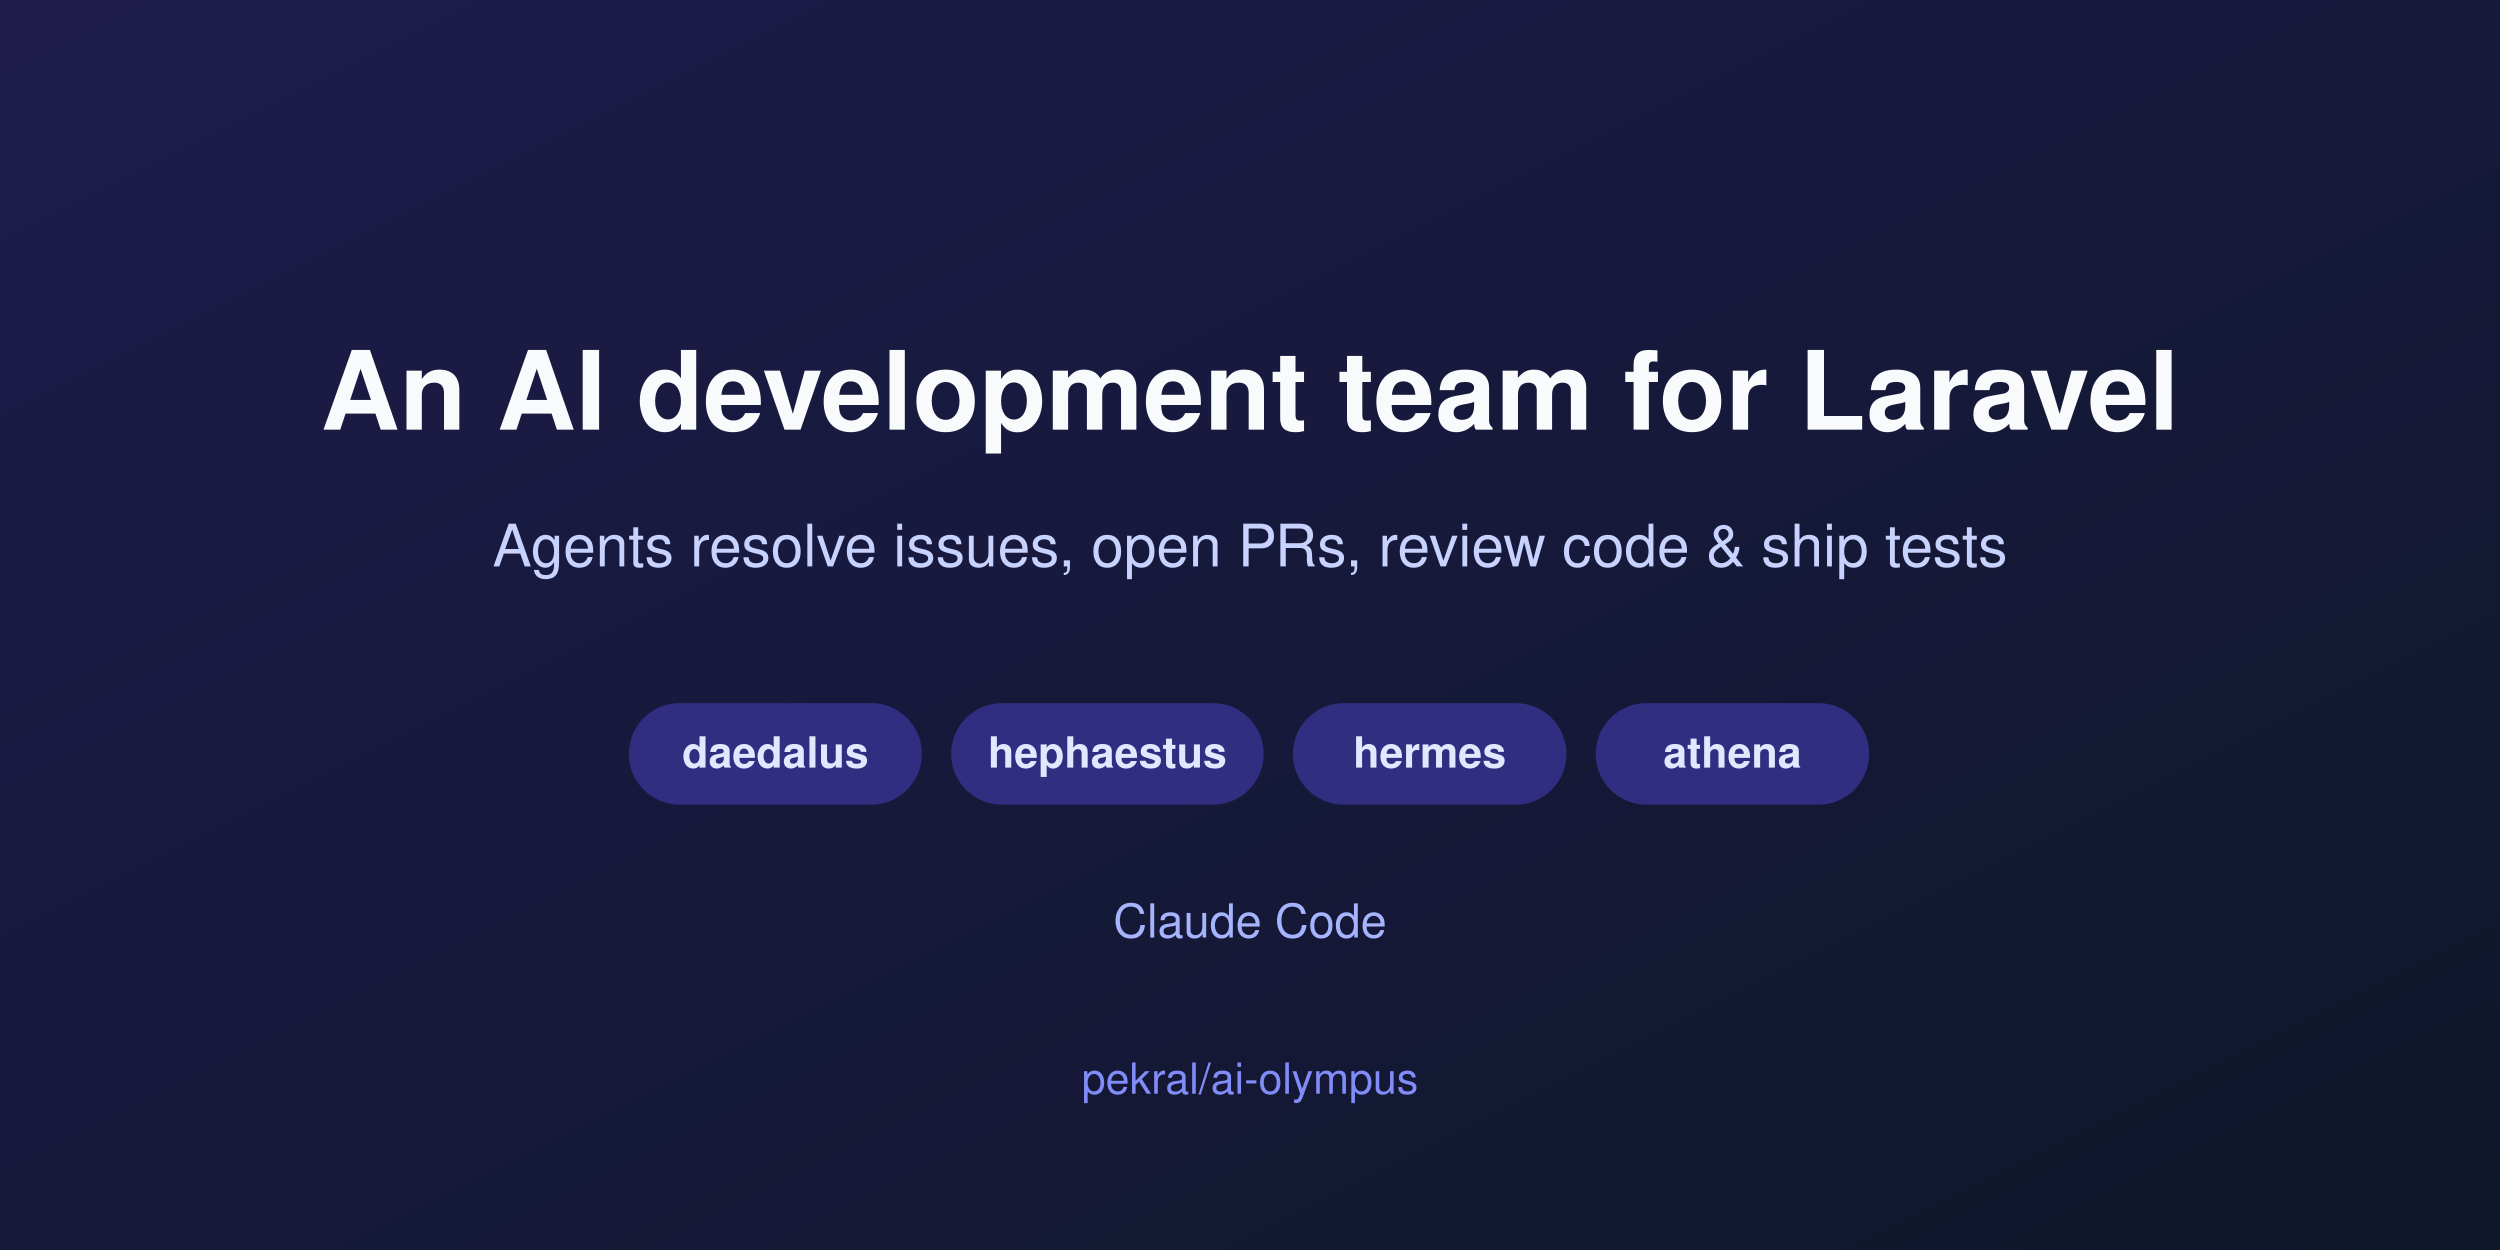
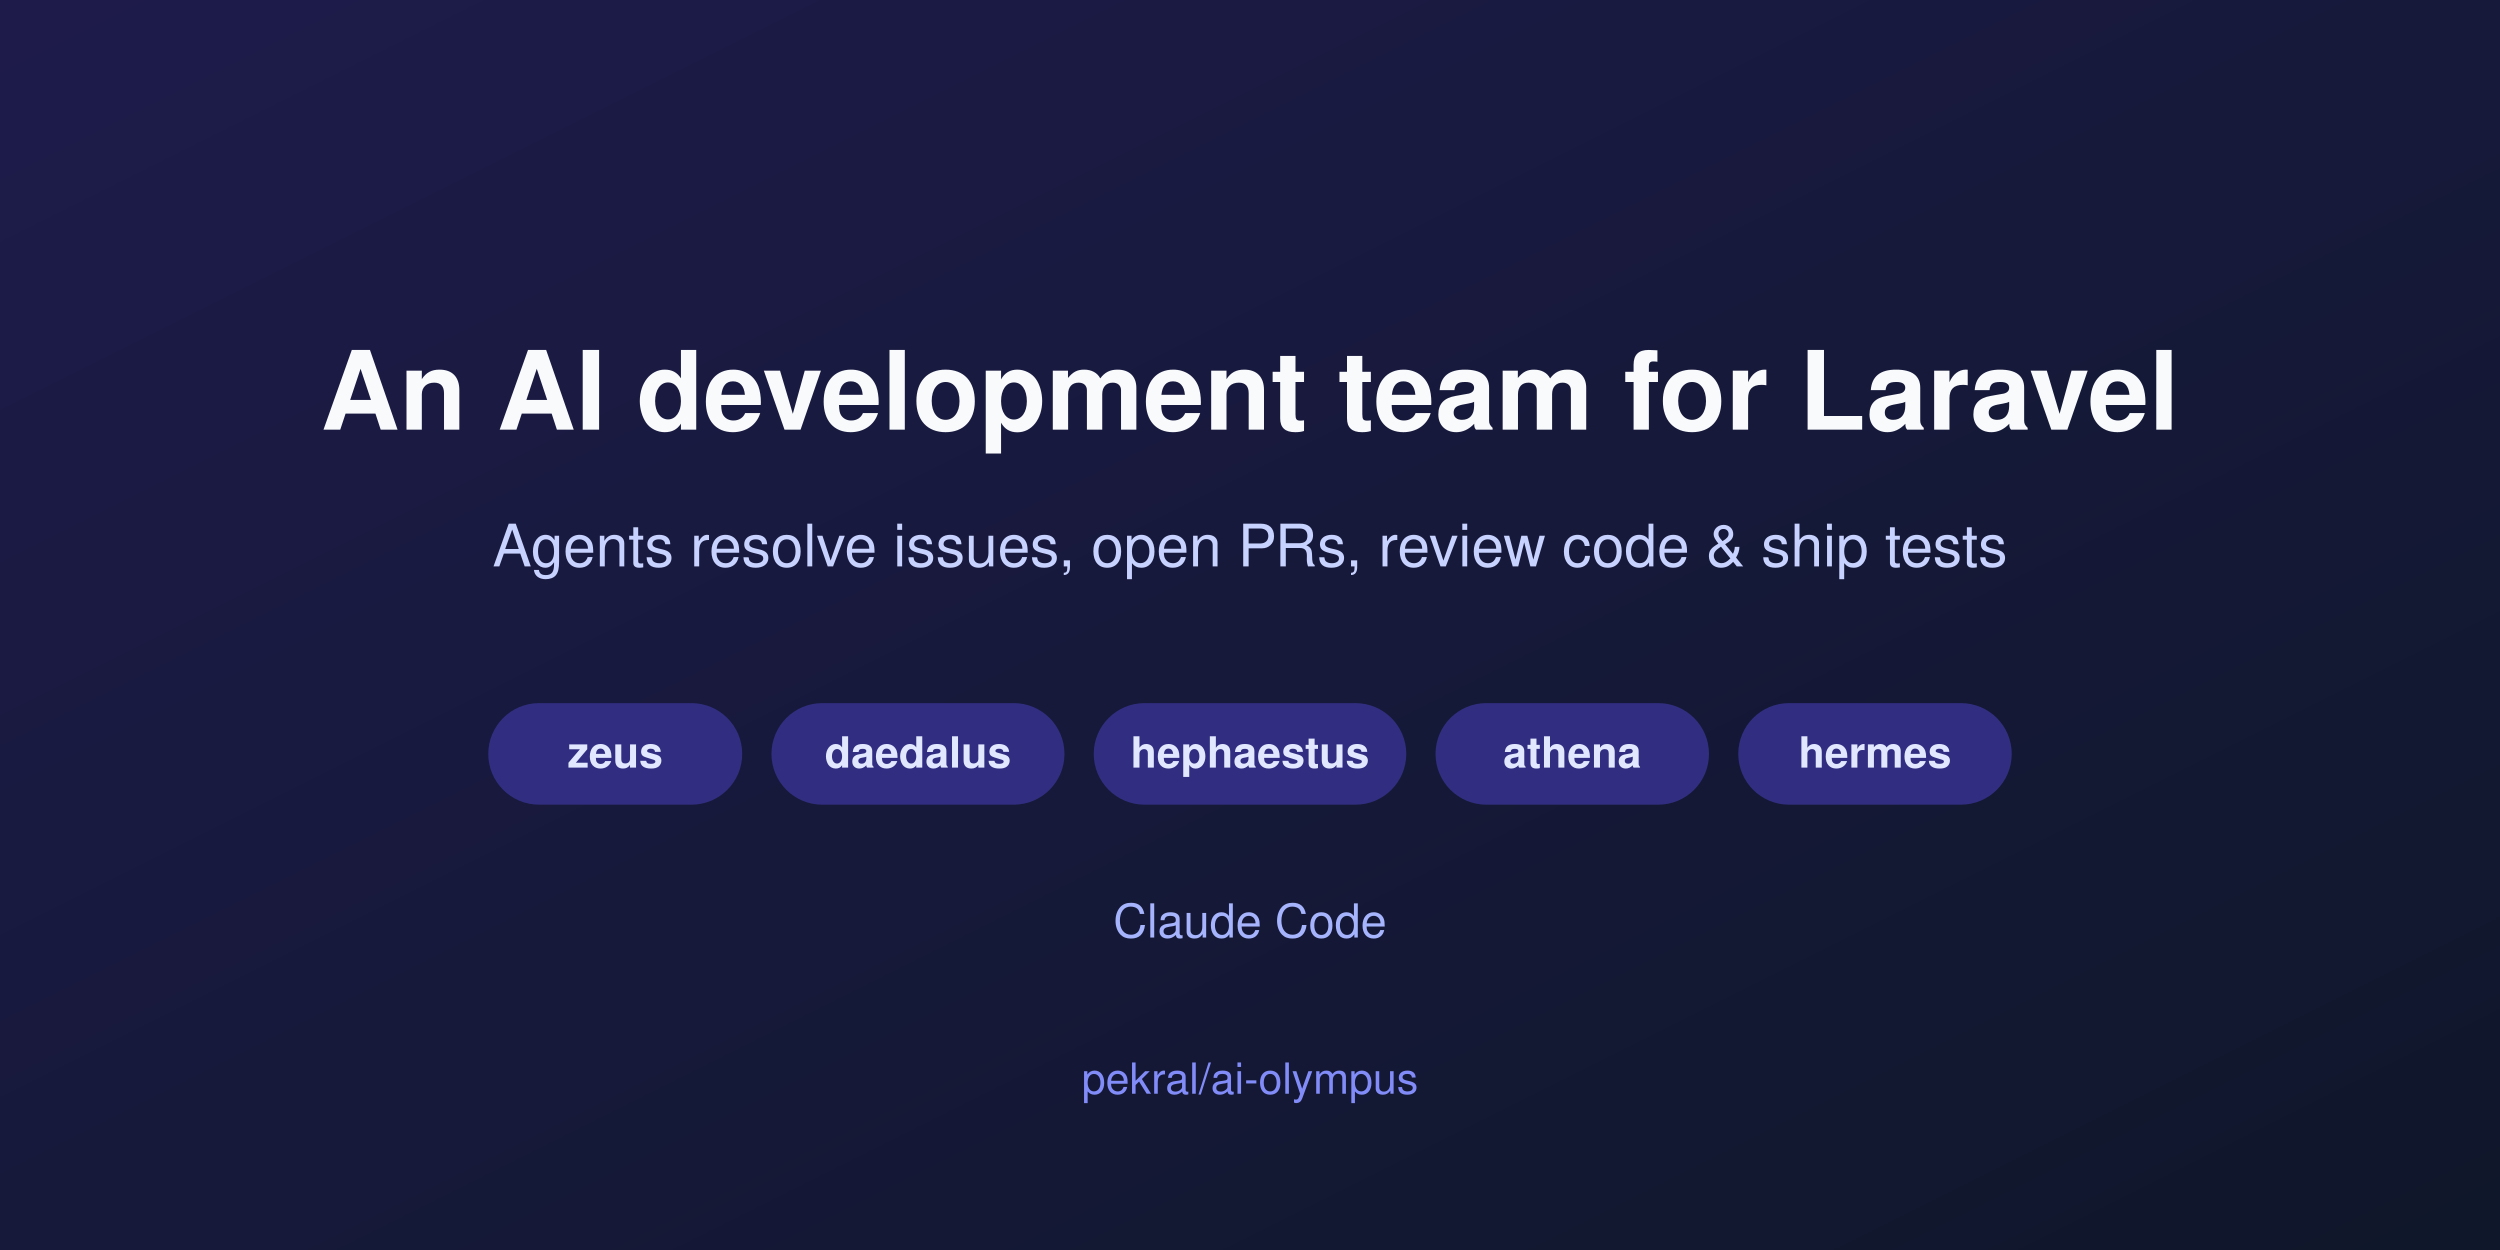
<svg xmlns="http://www.w3.org/2000/svg" width="1280" height="640" viewBox="0 0 1280 640">
  <defs>
    <linearGradient id="bg" x1="0%" y1="0%" x2="100%" y2="100%">
      <stop offset="0%" stop-color="#1e1b4b" />
      <stop offset="100%" stop-color="#0f172a" />
    </linearGradient>
  </defs>
  <rect width="1280" height="640" fill="url(#bg)" />
  <text x="640" y="220" text-anchor="middle" font-family="Helvetica, Arial, sans-serif" font-size="56" font-weight="700" fill="#f8fafc">
    An AI development team for Laravel
  </text>
  <text x="640" y="290" text-anchor="middle" font-family="Helvetica, Arial, sans-serif" font-size="30" font-weight="400" fill="#c7d2fe">
    Agents resolve issues, open PRs, review code &amp; ship tests
  </text>
  <g font-family="Helvetica, Arial, sans-serif" font-size="22" font-weight="600" fill="#e0e7ff">
    <g>
-       <rect x="322" y="360" width="150" height="52" rx="26" fill="#312e81" />
-       <text x="397" y="393" text-anchor="middle">daedalus</text>
+       <rect x="250" y="360" width="130" height="52" rx="26" fill="#312e81" />
+       <text x="315" y="393" text-anchor="middle">zeus</text>
    </g>
    <g>
-       <rect x="487" y="360" width="160" height="52" rx="26" fill="#312e81" />
-       <text x="567" y="393" text-anchor="middle">hephaestus</text>
+       <rect x="395" y="360" width="150" height="52" rx="26" fill="#312e81" />
+       <text x="470" y="393" text-anchor="middle">daedalus</text>
    </g>
    <g>
-       <rect x="662" y="360" width="140" height="52" rx="26" fill="#312e81" />
-       <text x="732" y="393" text-anchor="middle">hermes</text>
+       <rect x="560" y="360" width="160" height="52" rx="26" fill="#312e81" />
+       <text x="640" y="393" text-anchor="middle">hephaestus</text>
    </g>
    <g>
-       <rect x="817" y="360" width="140" height="52" rx="26" fill="#312e81" />
-       <text x="887" y="393" text-anchor="middle">athena</text>
+       <rect x="735" y="360" width="140" height="52" rx="26" fill="#312e81" />
+       <text x="805" y="393" text-anchor="middle">athena</text>
+     </g>
+     <g>
+       <rect x="890" y="360" width="140" height="52" rx="26" fill="#312e81" />
+       <text x="960" y="393" text-anchor="middle">hermes</text>
    </g>
  </g>
  <text x="640" y="480" text-anchor="middle" font-family="Helvetica, Arial, sans-serif" font-size="24" font-weight="400" fill="#a5b4fc">
    Claude Code
  </text>
  <text x="640" y="560" text-anchor="middle" font-family="Helvetica, Arial, sans-serif" font-size="22" font-weight="500" fill="#818cf8">
    pekral/ai-olympus
  </text>
</svg>
